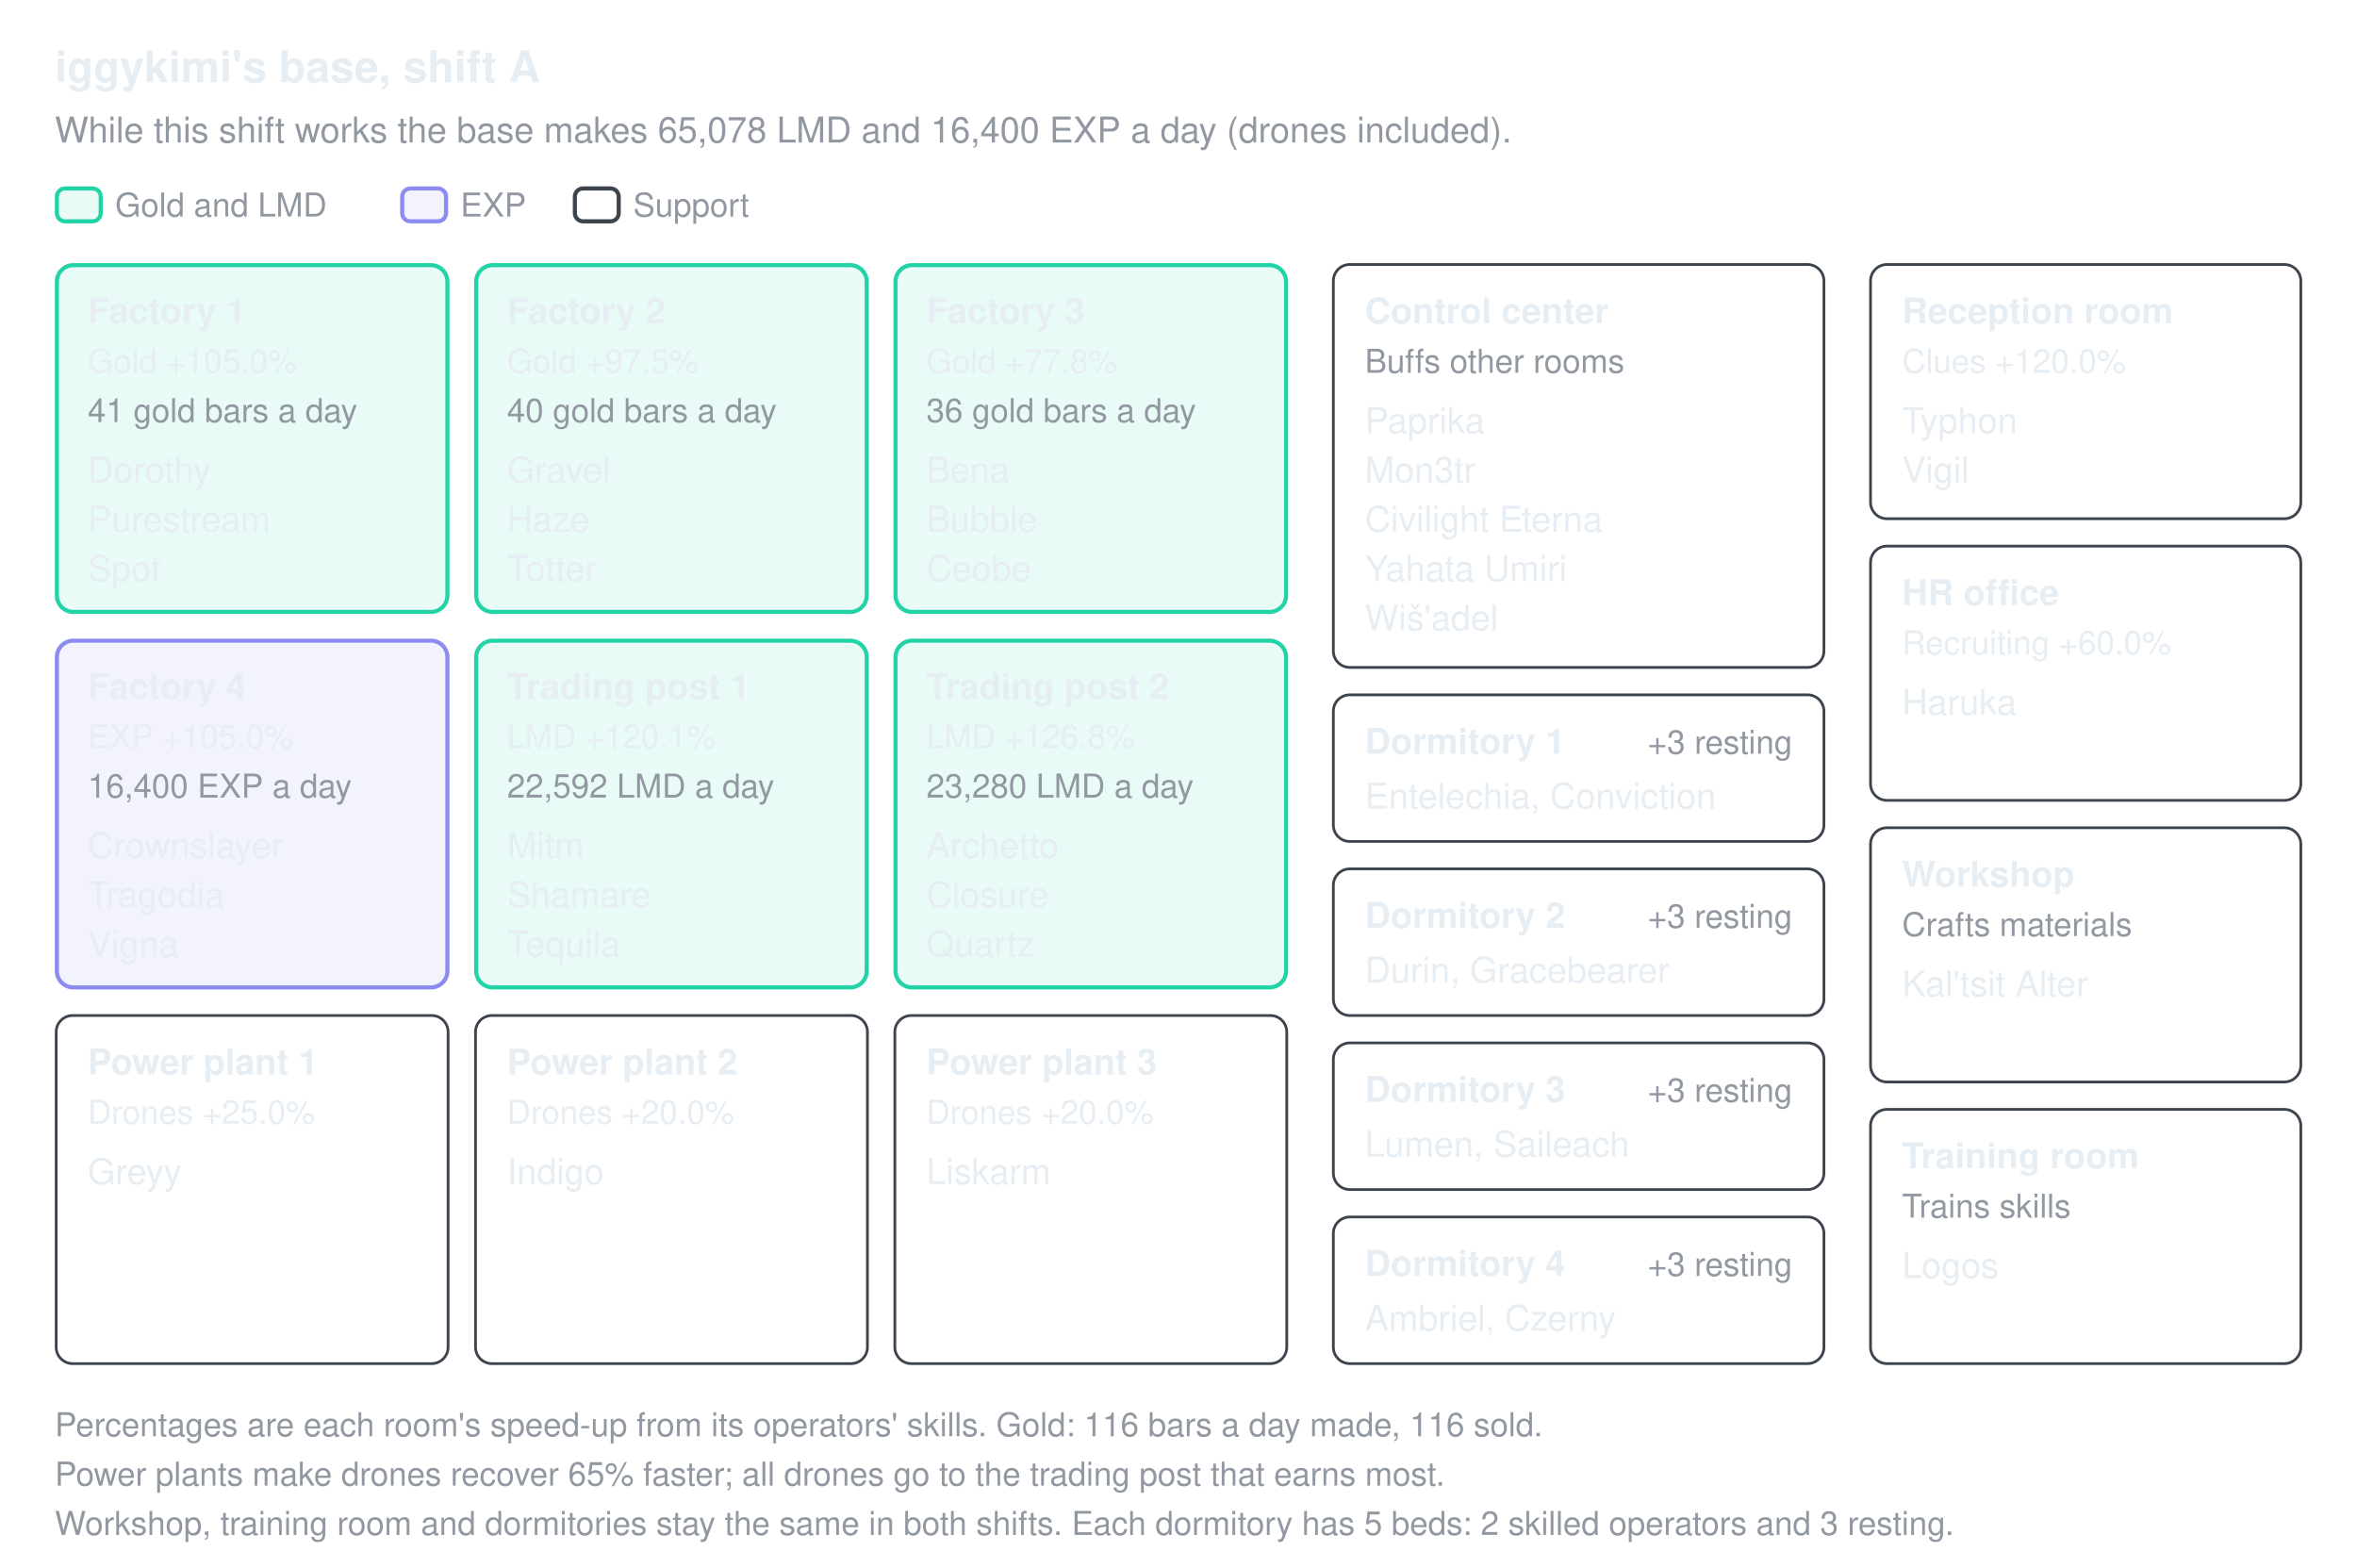
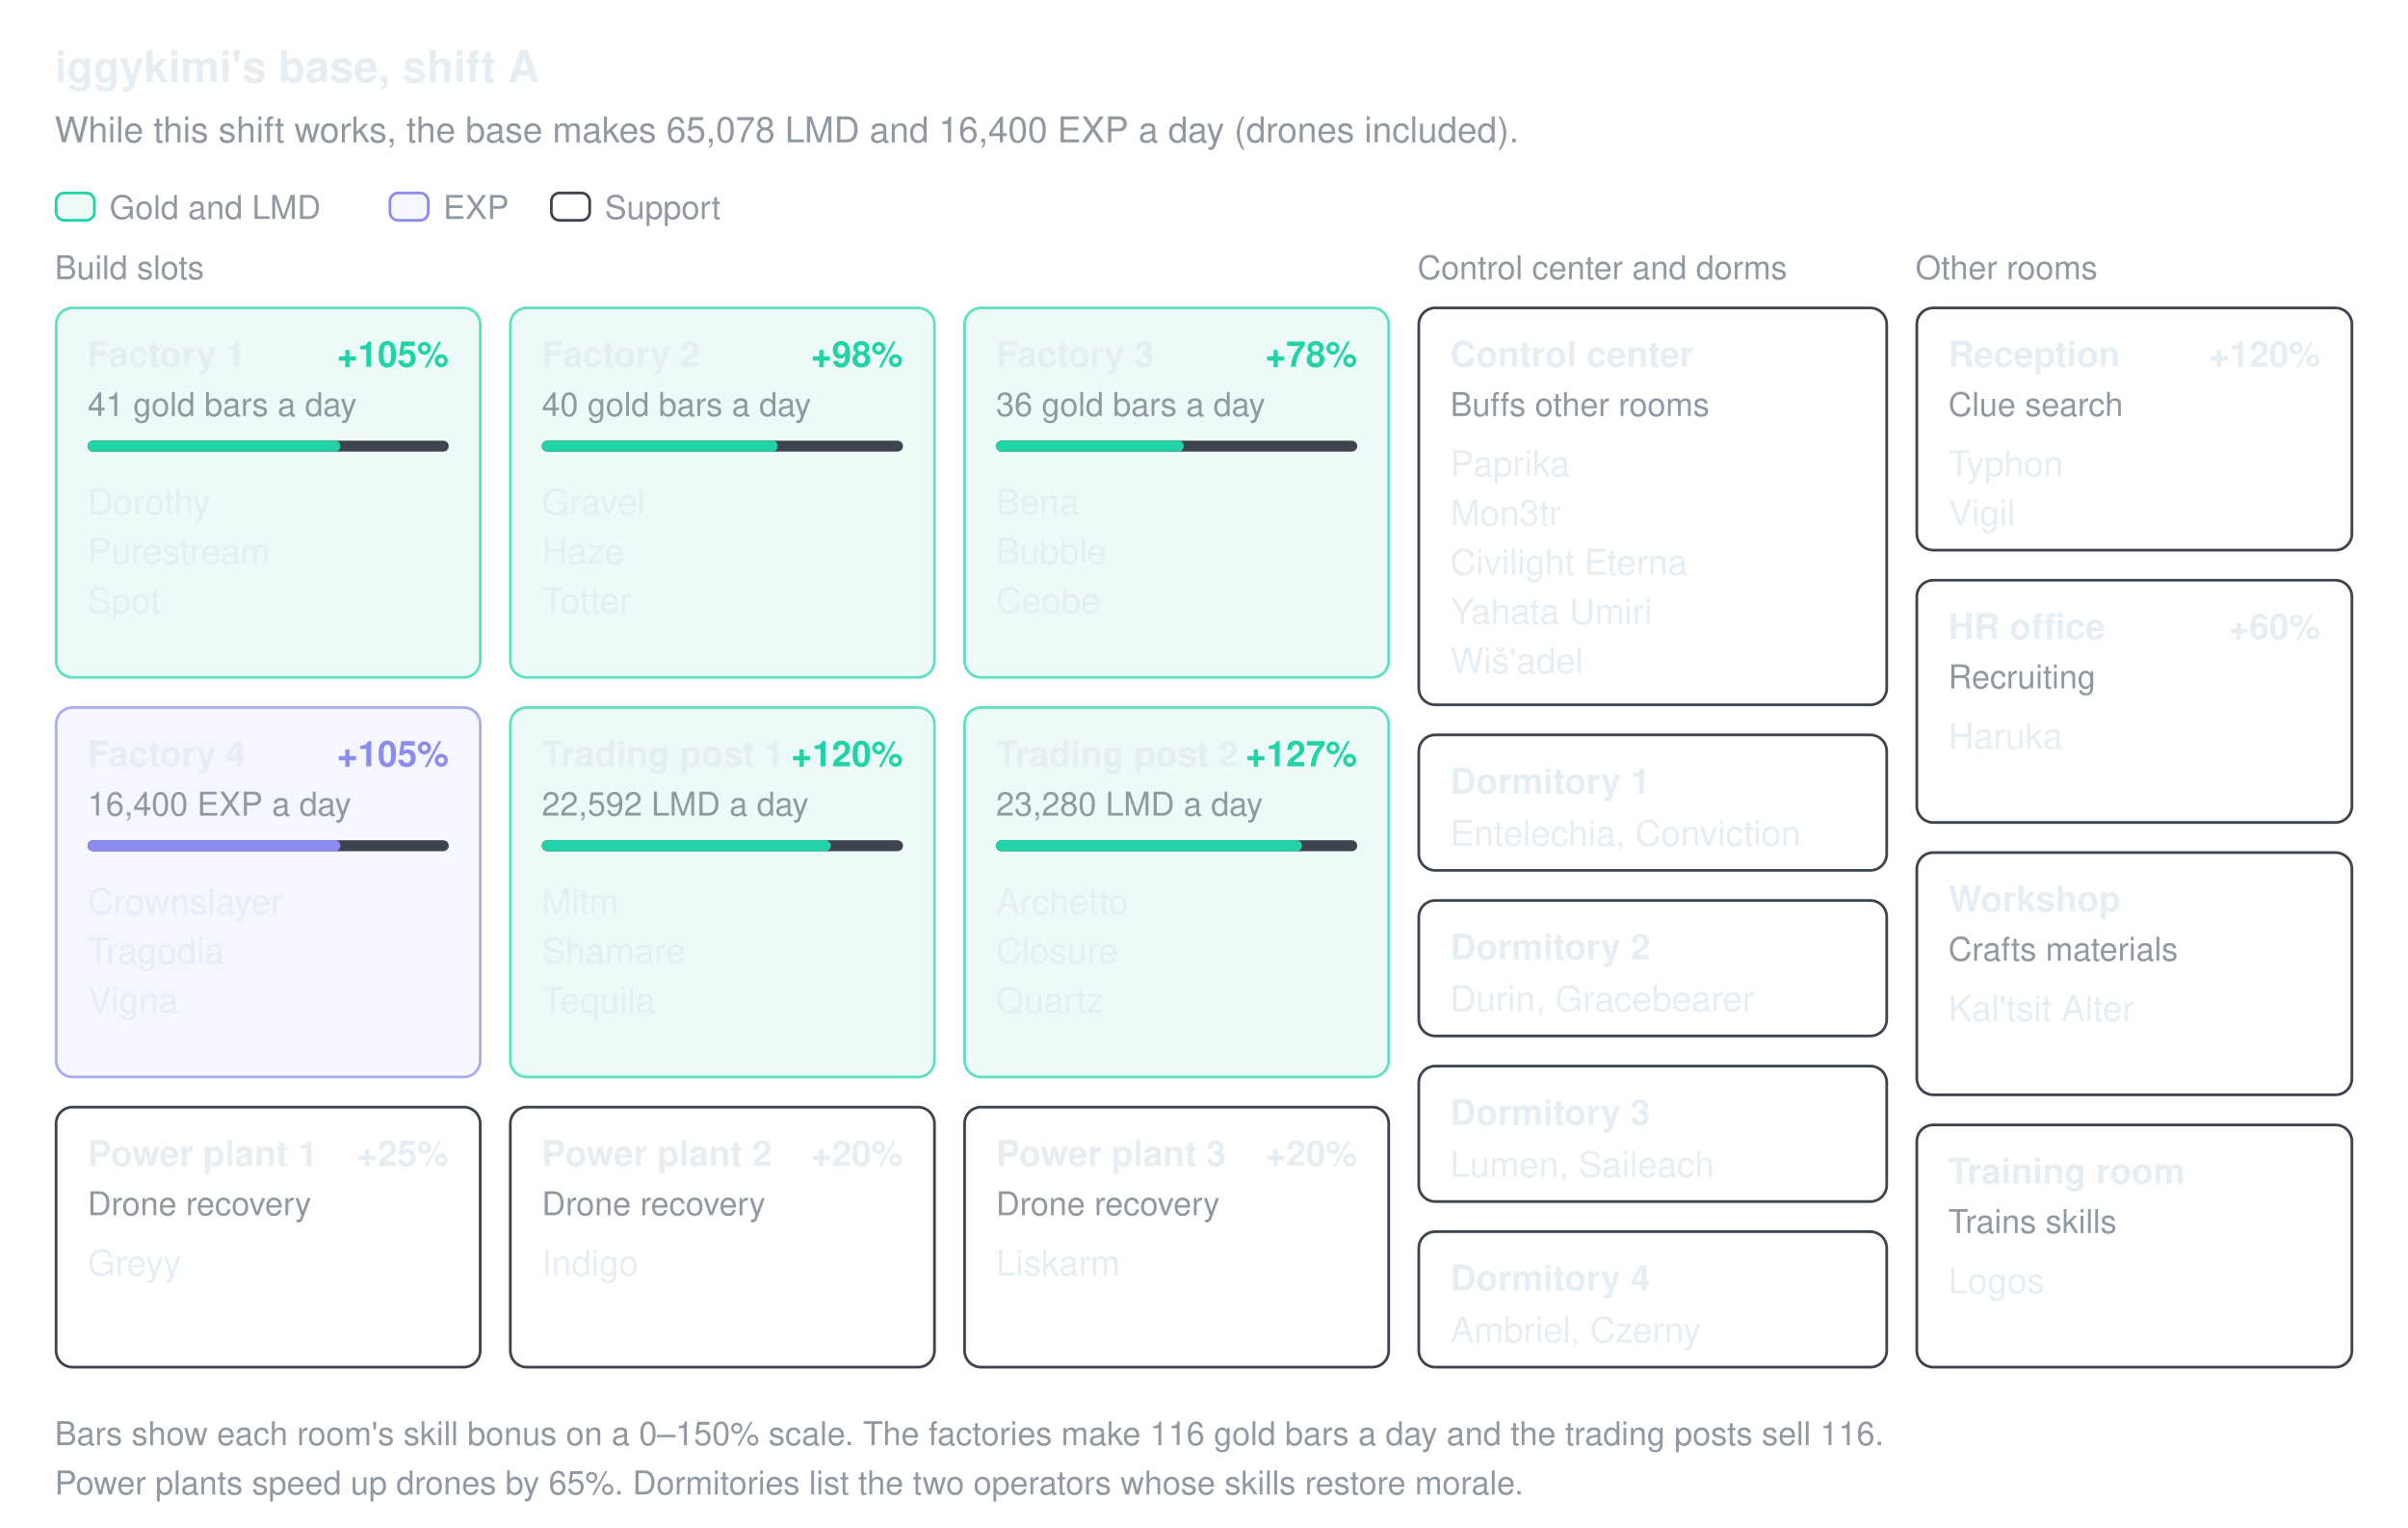
- <svg xmlns="http://www.w3.org/2000/svg" width="860" height="572" viewBox="0 0 860 572" role="img" aria-labelledby="title desc" font-family="system-ui,-apple-system,'Segoe UI',Helvetica,Arial,sans-serif">
-   <rect x="20.75" y="96.75" width="142.5" height="126.5" rx="6" fill="#22d3a7" fill-opacity="0.1" stroke="#22d3a7" stroke-width="1.5" />
-   <text x="32" y="118" font-size="13" fill="#e6edf3" font-weight="600">Factory 1</text>
-   <text x="32" y="136" font-size="12" fill="#e6edf3">Gold +105.0%</text>
-   <text x="32" y="154" font-size="12" fill="#9198a1">41 gold bars a day</text>
-   <text x="32" y="176" font-size="13" fill="#e6edf3">Dorothy</text>
-   <text x="32" y="194" font-size="13" fill="#e6edf3">Purestream</text>
-   <text x="32" y="212" font-size="13" fill="#e6edf3">Spot</text>
-   <rect x="173.75" y="96.75" width="142.5" height="126.5" rx="6" fill="#22d3a7" fill-opacity="0.1" stroke="#22d3a7" stroke-width="1.5" />
-   <text x="185" y="118" font-size="13" fill="#e6edf3" font-weight="600">Factory 2</text>
-   <text x="185" y="136" font-size="12" fill="#e6edf3">Gold +97.5%</text>
-   <text x="185" y="154" font-size="12" fill="#9198a1">40 gold bars a day</text>
-   <text x="185" y="176" font-size="13" fill="#e6edf3">Gravel</text>
-   <text x="185" y="194" font-size="13" fill="#e6edf3">Haze</text>
-   <text x="185" y="212" font-size="13" fill="#e6edf3">Totter</text>
-   <rect x="326.75" y="96.75" width="142.5" height="126.5" rx="6" fill="#22d3a7" fill-opacity="0.1" stroke="#22d3a7" stroke-width="1.5" />
-   <text x="338" y="118" font-size="13" fill="#e6edf3" font-weight="600">Factory 3</text>
-   <text x="338" y="136" font-size="12" fill="#e6edf3">Gold +77.8%</text>
-   <text x="338" y="154" font-size="12" fill="#9198a1">36 gold bars a day</text>
-   <text x="338" y="176" font-size="13" fill="#e6edf3">Bena</text>
-   <text x="338" y="194" font-size="13" fill="#e6edf3">Bubble</text>
-   <text x="338" y="212" font-size="13" fill="#e6edf3">Ceobe</text>
-   <rect x="20.75" y="233.75" width="142.5" height="126.5" rx="6" fill="#8b8bf0" fill-opacity="0.1" stroke="#8b8bf0" stroke-width="1.5" />
-   <text x="32" y="255" font-size="13" fill="#e6edf3" font-weight="600">Factory 4</text>
-   <text x="32" y="273" font-size="12" fill="#e6edf3">EXP +105.0%</text>
-   <text x="32" y="291" font-size="12" fill="#9198a1">16,400 EXP a day</text>
-   <text x="32" y="313" font-size="13" fill="#e6edf3">Crownslayer</text>
-   <text x="32" y="331" font-size="13" fill="#e6edf3">Tragodia</text>
-   <text x="32" y="349" font-size="13" fill="#e6edf3">Vigna</text>
-   <rect x="173.75" y="233.75" width="142.5" height="126.5" rx="6" fill="#22d3a7" fill-opacity="0.1" stroke="#22d3a7" stroke-width="1.5" />
-   <text x="185" y="255" font-size="13" fill="#e6edf3" font-weight="600">Trading post 1</text>
-   <text x="185" y="273" font-size="12" fill="#e6edf3">LMD +120.1%</text>
-   <text x="185" y="291" font-size="12" fill="#9198a1">22,592 LMD a day</text>
-   <text x="185" y="313" font-size="13" fill="#e6edf3">Mitm</text>
-   <text x="185" y="331" font-size="13" fill="#e6edf3">Shamare</text>
-   <text x="185" y="349" font-size="13" fill="#e6edf3">Tequila</text>
-   <rect x="326.75" y="233.75" width="142.5" height="126.5" rx="6" fill="#22d3a7" fill-opacity="0.1" stroke="#22d3a7" stroke-width="1.5" />
-   <text x="338" y="255" font-size="13" fill="#e6edf3" font-weight="600">Trading post 2</text>
-   <text x="338" y="273" font-size="12" fill="#e6edf3">LMD +126.8%</text>
-   <text x="338" y="291" font-size="12" fill="#9198a1">23,280 LMD a day</text>
-   <text x="338" y="313" font-size="13" fill="#e6edf3">Archetto</text>
-   <text x="338" y="331" font-size="13" fill="#e6edf3">Closure</text>
-   <text x="338" y="349" font-size="13" fill="#e6edf3">Quartz</text>
-   <rect x="20.5" y="370.5" width="143" height="127" rx="6" fill="none" stroke="#3d444d" />
-   <text x="32" y="392" font-size="13" fill="#e6edf3" font-weight="600">Power plant 1</text>
-   <text x="32" y="410" font-size="12" fill="#e6edf3">Drones +25.0%</text>
-   <text x="32" y="432" font-size="13" fill="#e6edf3">Greyy</text>
-   <rect x="173.5" y="370.5" width="143" height="127" rx="6" fill="none" stroke="#3d444d" />
-   <text x="185" y="392" font-size="13" fill="#e6edf3" font-weight="600">Power plant 2</text>
-   <text x="185" y="410" font-size="12" fill="#e6edf3">Drones +20.0%</text>
-   <text x="185" y="432" font-size="13" fill="#e6edf3">Indigo</text>
-   <rect x="326.5" y="370.5" width="143" height="127" rx="6" fill="none" stroke="#3d444d" />
-   <text x="338" y="392" font-size="13" fill="#e6edf3" font-weight="600">Power plant 3</text>
-   <text x="338" y="410" font-size="12" fill="#e6edf3">Drones +20.0%</text>
-   <text x="338" y="432" font-size="13" fill="#e6edf3">Liskarm</text>
-   <rect x="486.5" y="96.5" width="179" height="147" rx="6" fill="none" stroke="#3d444d" />
-   <text x="498" y="118" font-size="13" fill="#e6edf3" font-weight="600">Control center</text>
-   <text x="498" y="136" font-size="12" fill="#9198a1">Buffs other rooms</text>
-   <text x="498" y="158" font-size="13" fill="#e6edf3">Paprika</text>
-   <text x="498" y="176" font-size="13" fill="#e6edf3">Mon3tr</text>
-   <text x="498" y="194" font-size="13" fill="#e6edf3">Civilight Eterna</text>
-   <text x="498" y="212" font-size="13" fill="#e6edf3">Yahata Umiri</text>
-   <text x="498" y="230" font-size="13" fill="#e6edf3">Wiš'adel</text>
-   <rect x="486.5" y="253.5" width="179" height="53.5" rx="6" fill="none" stroke="#3d444d" />
-   <text x="498" y="275.0" font-size="13" fill="#e6edf3" font-weight="600">Dormitory 1</text>
-   <text x="654" y="275.0" font-size="12" fill="#9198a1" text-anchor="end">+3 resting</text>
-   <text x="498" y="295.0" font-size="13" fill="#e6edf3">Entelechia, Conviction</text>
-   <rect x="486.5" y="317.0" width="179" height="53.5" rx="6" fill="none" stroke="#3d444d" />
-   <text x="498" y="338.5" font-size="13" fill="#e6edf3" font-weight="600">Dormitory 2</text>
-   <text x="654" y="338.5" font-size="12" fill="#9198a1" text-anchor="end">+3 resting</text>
-   <text x="498" y="358.5" font-size="13" fill="#e6edf3">Durin, Gracebearer</text>
-   <rect x="486.5" y="380.5" width="179" height="53.5" rx="6" fill="none" stroke="#3d444d" />
-   <text x="498" y="402.0" font-size="13" fill="#e6edf3" font-weight="600">Dormitory 3</text>
-   <text x="654" y="402.0" font-size="12" fill="#9198a1" text-anchor="end">+3 resting</text>
-   <text x="498" y="422.0" font-size="13" fill="#e6edf3">Lumen, Saileach</text>
-   <rect x="486.5" y="444.0" width="179" height="53.5" rx="6" fill="none" stroke="#3d444d" />
-   <text x="498" y="465.5" font-size="13" fill="#e6edf3" font-weight="600">Dormitory 4</text>
-   <text x="654" y="465.5" font-size="12" fill="#9198a1" text-anchor="end">+3 resting</text>
-   <text x="498" y="485.5" font-size="13" fill="#e6edf3">Ambriel, Czerny</text>
-   <rect x="682.5" y="96.5" width="157" height="92.75" rx="6" fill="none" stroke="#3d444d" />
-   <text x="694" y="118.0" font-size="13" fill="#e6edf3" font-weight="600">Reception room</text>
-   <text x="694" y="136.0" font-size="12" fill="#e6edf3">Clues +120.0%</text>
-   <text x="694" y="158.0" font-size="13" fill="#e6edf3">Typhon</text>
-   <text x="694" y="176.0" font-size="13" fill="#e6edf3">Vigil</text>
-   <rect x="682.5" y="199.25" width="157" height="92.75" rx="6" fill="none" stroke="#3d444d" />
-   <text x="694" y="220.75" font-size="13" fill="#e6edf3" font-weight="600">HR office</text>
-   <text x="694" y="238.75" font-size="12" fill="#e6edf3">Recruiting +60.0%</text>
-   <text x="694" y="260.75" font-size="13" fill="#e6edf3">Haruka</text>
-   <rect x="682.5" y="302.0" width="157" height="92.75" rx="6" fill="none" stroke="#3d444d" />
-   <text x="694" y="323.5" font-size="13" fill="#e6edf3" font-weight="600">Workshop</text>
-   <text x="694" y="341.5" font-size="12" fill="#9198a1">Crafts materials</text>
-   <text x="694" y="363.5" font-size="13" fill="#e6edf3">Kal'tsit Alter</text>
-   <rect x="682.5" y="404.75" width="157" height="92.75" rx="6" fill="none" stroke="#3d444d" />
-   <text x="694" y="426.25" font-size="13" fill="#e6edf3" font-weight="600">Training room</text>
-   <text x="694" y="444.25" font-size="12" fill="#9198a1">Trains skills</text>
-   <text x="694" y="466.25" font-size="13" fill="#e6edf3">Logos</text>
-   <text x="20" y="524" font-size="12" fill="#9198a1">Percentages are each room's speed-up from its operators' skills. Gold: 116 bars a day made, 116 sold.</text>
-   <text x="20" y="542" font-size="12" fill="#9198a1">Power plants make drones recover 65% faster; all drones go to the trading post that earns most.</text>
-   <text x="20" y="560" font-size="12" fill="#9198a1">Workshop, training room and dormitories stay the same in both shifts. Each dormitory has 5 beds: 2 skilled operators and 3 resting.</text>
+ <svg xmlns="http://www.w3.org/2000/svg" width="880" height="558" viewBox="0 0 880 558" role="img" aria-labelledby="title desc" font-family="system-ui,-apple-system,'Segoe UI',Helvetica,Arial,sans-serif">
+   <text x="20" y="102" font-size="12" fill="#9198a1">Build slots</text>
+   <rect x="20.5" y="112.5" width="155" height="135" rx="6" fill="#22d3a7" fill-opacity="0.08" stroke="#22d3a7" stroke-opacity="0.7" />
+   <text x="32" y="134" font-size="13" fill="#e6edf3" font-weight="600">Factory 1</text>
+   <text x="164" y="134" font-size="13" fill="#22d3a7" font-weight="600" text-anchor="end">+105%</text>
+   <text x="32" y="152" font-size="12" fill="#9198a1">41 gold bars a day</text>
+   <rect x="32" y="161" width="132" height="4" rx="2" fill="#3d444d" />
+   <rect x="32" y="161" width="92.4" height="4" rx="2" fill="#22d3a7" />
+   <text x="32" y="188" font-size="13" fill="#e6edf3">Dorothy</text>
+   <text x="32" y="206" font-size="13" fill="#e6edf3">Purestream</text>
+   <text x="32" y="224" font-size="13" fill="#e6edf3">Spot</text>
+   <rect x="186.5" y="112.5" width="155" height="135" rx="6" fill="#22d3a7" fill-opacity="0.08" stroke="#22d3a7" stroke-opacity="0.7" />
+   <text x="198" y="134" font-size="13" fill="#e6edf3" font-weight="600">Factory 2</text>
+   <text x="330" y="134" font-size="13" fill="#22d3a7" font-weight="600" text-anchor="end">+98%</text>
+   <text x="198" y="152" font-size="12" fill="#9198a1">40 gold bars a day</text>
+   <rect x="198" y="161" width="132" height="4" rx="2" fill="#3d444d" />
+   <rect x="198" y="161" width="86.2" height="4" rx="2" fill="#22d3a7" />
+   <text x="198" y="188" font-size="13" fill="#e6edf3">Gravel</text>
+   <text x="198" y="206" font-size="13" fill="#e6edf3">Haze</text>
+   <text x="198" y="224" font-size="13" fill="#e6edf3">Totter</text>
+   <rect x="352.5" y="112.5" width="155" height="135" rx="6" fill="#22d3a7" fill-opacity="0.08" stroke="#22d3a7" stroke-opacity="0.7" />
+   <text x="364" y="134" font-size="13" fill="#e6edf3" font-weight="600">Factory 3</text>
+   <text x="496" y="134" font-size="13" fill="#22d3a7" font-weight="600" text-anchor="end">+78%</text>
+   <text x="364" y="152" font-size="12" fill="#9198a1">36 gold bars a day</text>
+   <rect x="364" y="161" width="132" height="4" rx="2" fill="#3d444d" />
+   <rect x="364" y="161" width="68.6" height="4" rx="2" fill="#22d3a7" />
+   <text x="364" y="188" font-size="13" fill="#e6edf3">Bena</text>
+   <text x="364" y="206" font-size="13" fill="#e6edf3">Bubble</text>
+   <text x="364" y="224" font-size="13" fill="#e6edf3">Ceobe</text>
+   <rect x="20.5" y="258.5" width="155" height="135" rx="6" fill="#8b8bf0" fill-opacity="0.08" stroke="#8b8bf0" stroke-opacity="0.7" />
+   <text x="32" y="280" font-size="13" fill="#e6edf3" font-weight="600">Factory 4</text>
+   <text x="164" y="280" font-size="13" fill="#8b8bf0" font-weight="600" text-anchor="end">+105%</text>
+   <text x="32" y="298" font-size="12" fill="#9198a1">16,400 EXP a day</text>
+   <rect x="32" y="307" width="132" height="4" rx="2" fill="#3d444d" />
+   <rect x="32" y="307" width="92.4" height="4" rx="2" fill="#8b8bf0" />
+   <text x="32" y="334" font-size="13" fill="#e6edf3">Crownslayer</text>
+   <text x="32" y="352" font-size="13" fill="#e6edf3">Tragodia</text>
+   <text x="32" y="370" font-size="13" fill="#e6edf3">Vigna</text>
+   <rect x="186.5" y="258.5" width="155" height="135" rx="6" fill="#22d3a7" fill-opacity="0.08" stroke="#22d3a7" stroke-opacity="0.7" />
+   <text x="198" y="280" font-size="13" fill="#e6edf3" font-weight="600">Trading post 1</text>
+   <text x="330" y="280" font-size="13" fill="#22d3a7" font-weight="600" text-anchor="end">+120%</text>
+   <text x="198" y="298" font-size="12" fill="#9198a1">22,592 LMD a day</text>
+   <rect x="198" y="307" width="132" height="4" rx="2" fill="#3d444d" />
+   <rect x="198" y="307" width="105.6" height="4" rx="2" fill="#22d3a7" />
+   <text x="198" y="334" font-size="13" fill="#e6edf3">Mitm</text>
+   <text x="198" y="352" font-size="13" fill="#e6edf3">Shamare</text>
+   <text x="198" y="370" font-size="13" fill="#e6edf3">Tequila</text>
+   <rect x="352.5" y="258.5" width="155" height="135" rx="6" fill="#22d3a7" fill-opacity="0.08" stroke="#22d3a7" stroke-opacity="0.7" />
+   <text x="364" y="280" font-size="13" fill="#e6edf3" font-weight="600">Trading post 2</text>
+   <text x="496" y="280" font-size="13" fill="#22d3a7" font-weight="600" text-anchor="end">+127%</text>
+   <text x="364" y="298" font-size="12" fill="#9198a1">23,280 LMD a day</text>
+   <rect x="364" y="307" width="132" height="4" rx="2" fill="#3d444d" />
+   <rect x="364" y="307" width="111.8" height="4" rx="2" fill="#22d3a7" />
+   <text x="364" y="334" font-size="13" fill="#e6edf3">Archetto</text>
+   <text x="364" y="352" font-size="13" fill="#e6edf3">Closure</text>
+   <text x="364" y="370" font-size="13" fill="#e6edf3">Quartz</text>
+   <rect x="20.5" y="404.5" width="155" height="95" rx="6" fill="none" stroke="#3d444d" stroke-opacity="1" />
+   <text x="32" y="426" font-size="13" fill="#e6edf3" font-weight="600">Power plant 1</text>
+   <text x="164" y="426" font-size="13" fill="#e6edf3" font-weight="600" text-anchor="end">+25%</text>
+   <text x="32" y="444" font-size="12" fill="#9198a1">Drone recovery</text>
+   <text x="32" y="466" font-size="13" fill="#e6edf3">Greyy</text>
+   <rect x="186.5" y="404.5" width="155" height="95" rx="6" fill="none" stroke="#3d444d" stroke-opacity="1" />
+   <text x="198" y="426" font-size="13" fill="#e6edf3" font-weight="600">Power plant 2</text>
+   <text x="330" y="426" font-size="13" fill="#e6edf3" font-weight="600" text-anchor="end">+20%</text>
+   <text x="198" y="444" font-size="12" fill="#9198a1">Drone recovery</text>
+   <text x="198" y="466" font-size="13" fill="#e6edf3">Indigo</text>
+   <rect x="352.5" y="404.5" width="155" height="95" rx="6" fill="none" stroke="#3d444d" stroke-opacity="1" />
+   <text x="364" y="426" font-size="13" fill="#e6edf3" font-weight="600">Power plant 3</text>
+   <text x="496" y="426" font-size="13" fill="#e6edf3" font-weight="600" text-anchor="end">+20%</text>
+   <text x="364" y="444" font-size="12" fill="#9198a1">Drone recovery</text>
+   <text x="364" y="466" font-size="13" fill="#e6edf3">Liskarm</text>
+   <text x="518" y="102" font-size="12" fill="#9198a1">Control center and dorms</text>
+   <rect x="518.5" y="112.5" width="171" height="145" rx="6" fill="none" stroke="#3d444d" stroke-opacity="1" />
+   <text x="530" y="134" font-size="13" fill="#e6edf3" font-weight="600">Control center</text>
+   <text x="530" y="152" font-size="12" fill="#9198a1">Buffs other rooms</text>
+   <text x="530" y="174" font-size="13" fill="#e6edf3">Paprika</text>
+   <text x="530" y="192" font-size="13" fill="#e6edf3">Mon3tr</text>
+   <text x="530" y="210" font-size="13" fill="#e6edf3">Civilight Eterna</text>
+   <text x="530" y="228" font-size="13" fill="#e6edf3">Yahata Umiri</text>
+   <text x="530" y="246" font-size="13" fill="#e6edf3">Wiš'adel</text>
+   <rect x="518.5" y="268.5" width="171" height="49.5" rx="6" fill="none" stroke="#3d444d" stroke-opacity="1" />
+   <text x="530" y="290.0" font-size="13" fill="#e6edf3" font-weight="600">Dormitory 1</text>
+   <text x="530" y="309.0" font-size="13" fill="#e6edf3">Entelechia, Conviction</text>
+   <rect x="518.5" y="329.0" width="171" height="49.5" rx="6" fill="none" stroke="#3d444d" stroke-opacity="1" />
+   <text x="530" y="350.5" font-size="13" fill="#e6edf3" font-weight="600">Dormitory 2</text>
+   <text x="530" y="369.5" font-size="13" fill="#e6edf3">Durin, Gracebearer</text>
+   <rect x="518.5" y="389.5" width="171" height="49.5" rx="6" fill="none" stroke="#3d444d" stroke-opacity="1" />
+   <text x="530" y="411.0" font-size="13" fill="#e6edf3" font-weight="600">Dormitory 3</text>
+   <text x="530" y="430.0" font-size="13" fill="#e6edf3">Lumen, Saileach</text>
+   <rect x="518.5" y="450.0" width="171" height="49.5" rx="6" fill="none" stroke="#3d444d" stroke-opacity="1" />
+   <text x="530" y="471.5" font-size="13" fill="#e6edf3" font-weight="600">Dormitory 4</text>
+   <text x="530" y="490.5" font-size="13" fill="#e6edf3">Ambriel, Czerny</text>
+   <text x="700" y="102" font-size="12" fill="#9198a1">Other rooms</text>
+   <rect x="700.5" y="112.5" width="159" height="88.5" rx="6" fill="none" stroke="#3d444d" stroke-opacity="1" />
+   <text x="712" y="134.0" font-size="13" fill="#e6edf3" font-weight="600">Reception</text>
+   <text x="848" y="134.0" font-size="13" fill="#e6edf3" font-weight="600" text-anchor="end">+120%</text>
+   <text x="712" y="152.0" font-size="12" fill="#9198a1">Clue search</text>
+   <text x="712" y="174.0" font-size="13" fill="#e6edf3">Typhon</text>
+   <text x="712" y="192.0" font-size="13" fill="#e6edf3">Vigil</text>
+   <rect x="700.5" y="212.0" width="159" height="88.5" rx="6" fill="none" stroke="#3d444d" stroke-opacity="1" />
+   <text x="712" y="233.5" font-size="13" fill="#e6edf3" font-weight="600">HR office</text>
+   <text x="848" y="233.5" font-size="13" fill="#e6edf3" font-weight="600" text-anchor="end">+60%</text>
+   <text x="712" y="251.5" font-size="12" fill="#9198a1">Recruiting</text>
+   <text x="712" y="273.5" font-size="13" fill="#e6edf3">Haruka</text>
+   <rect x="700.5" y="311.5" width="159" height="88.5" rx="6" fill="none" stroke="#3d444d" stroke-opacity="1" />
+   <text x="712" y="333.0" font-size="13" fill="#e6edf3" font-weight="600">Workshop</text>
+   <text x="712" y="351.0" font-size="12" fill="#9198a1">Crafts materials</text>
+   <text x="712" y="373.0" font-size="13" fill="#e6edf3">Kal'tsit Alter</text>
+   <rect x="700.5" y="411.0" width="159" height="88.5" rx="6" fill="none" stroke="#3d444d" stroke-opacity="1" />
+   <text x="712" y="432.5" font-size="13" fill="#e6edf3" font-weight="600">Training room</text>
+   <text x="712" y="450.5" font-size="12" fill="#9198a1">Trains skills</text>
+   <text x="712" y="472.5" font-size="13" fill="#e6edf3">Logos</text>
+   <text x="20" y="528" font-size="12" fill="#9198a1">Bars show each room's skill bonus on a 0–150% scale. The factories make 116 gold bars a day and the trading posts sell 116.</text>
+   <text x="20" y="546" font-size="12" fill="#9198a1">Power plants speed up drones by 65%. Dormitories list the two operators whose skills restore morale.</text>
  <text x="20" y="30" font-size="16" fill="#e6edf3" font-weight="600">iggykimi's base, shift A</text>
-   <text x="20" y="52" font-size="13" fill="#9198a1">While this shift works the base makes 65,078 LMD and 16,400 EXP a day (drones included).</text>
-   <rect x="20.75" y="68.75" width="16" height="12" rx="3" fill="#22d3a7" fill-opacity="0.1" stroke="#22d3a7" stroke-width="1.5" />
-   <text x="42" y="79" font-size="12" fill="#9198a1">Gold and LMD</text>
-   <rect x="146.75" y="68.75" width="16" height="12" rx="3" fill="#8b8bf0" fill-opacity="0.1" stroke="#8b8bf0" stroke-width="1.5" />
-   <text x="168" y="79" font-size="12" fill="#9198a1">EXP</text>
-   <rect x="209.75" y="68.75" width="16" height="12" rx="3" fill="none" stroke="#3d444d" stroke-width="1.5" />
-   <text x="231" y="79" font-size="12" fill="#9198a1">Support</text>
+   <text x="20" y="52" font-size="13" fill="#9198a1">While this shift works, the base makes 65,078 LMD and 16,400 EXP a day (drones included).</text>
+   <rect x="20.5" y="70.5" width="14" height="10" rx="3" fill="#22d3a7" fill-opacity="0.08" stroke="#22d3a7" />
+   <text x="40" y="80" font-size="12" fill="#9198a1">Gold and LMD</text>
+   <rect x="142.5" y="70.5" width="14" height="10" rx="3" fill="#8b8bf0" fill-opacity="0.08" stroke="#8b8bf0" />
+   <text x="162" y="80" font-size="12" fill="#9198a1">EXP</text>
+   <rect x="201.5" y="70.5" width="14" height="10" rx="3" fill="none" stroke="#3d444d" />
+   <text x="221" y="80" font-size="12" fill="#9198a1">Support</text>
</svg>
